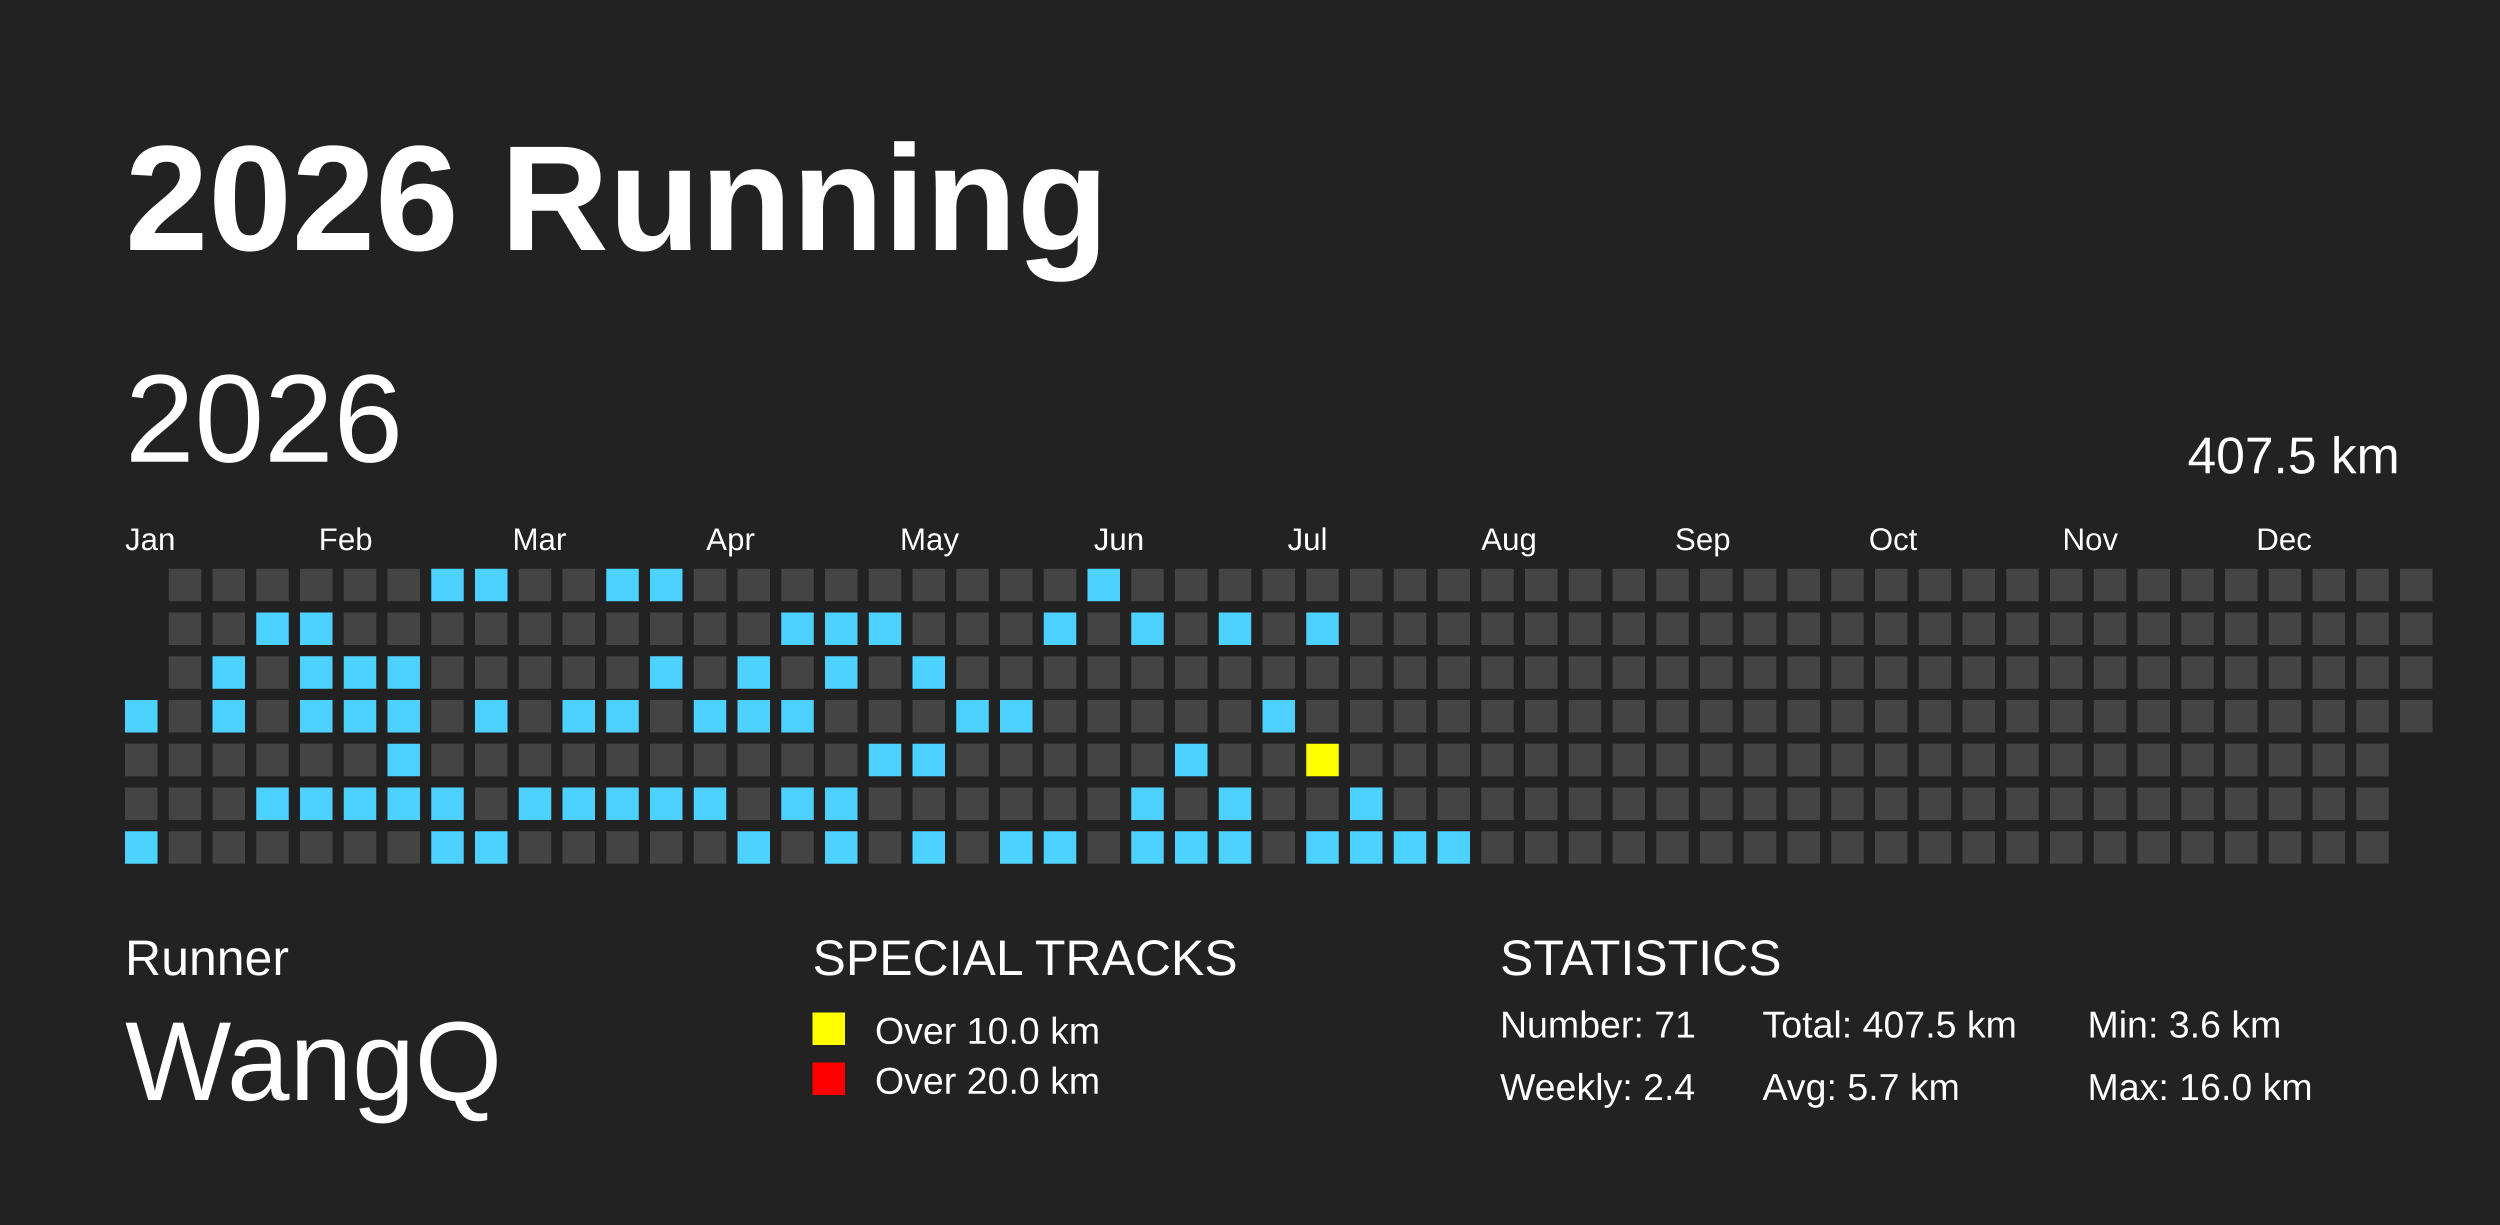
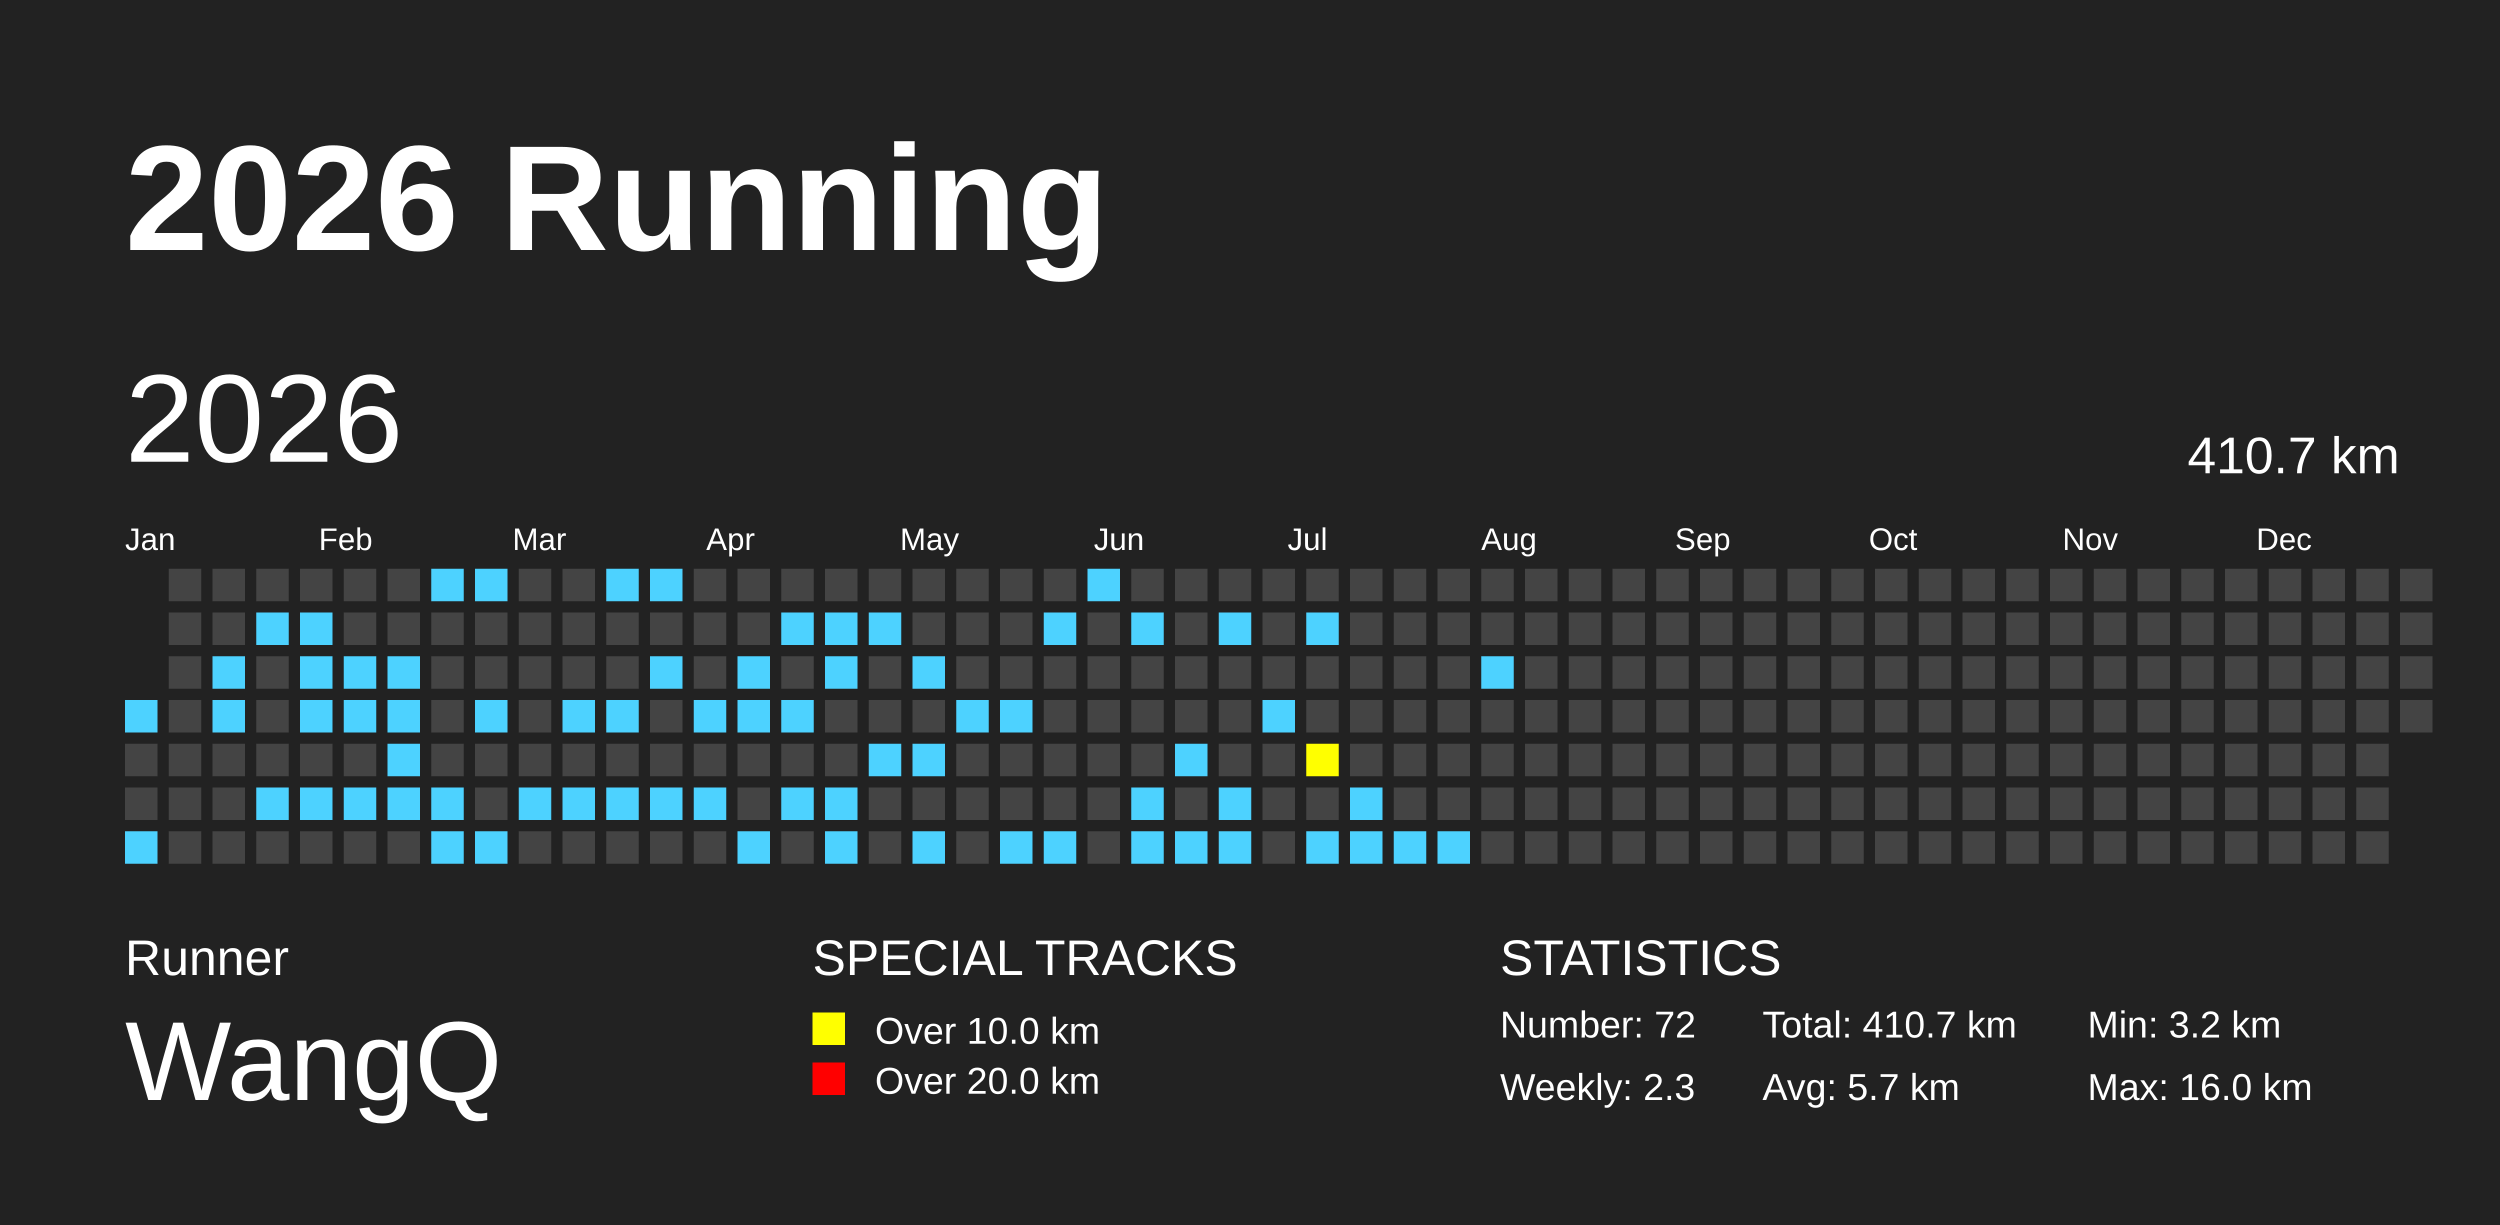
<svg xmlns="http://www.w3.org/2000/svg" baseProfile="full" height="98mm" version="1.1" viewBox="0,0,200,98" width="200mm">
  <defs />
  <rect fill="#222222" height="98" width="200" x="0" y="0" />
  <text fill="#FFFFFF" style="font-size:12px; font-family:Arial; font-weight:bold;" x="10" y="20">2026 Running</text>
  <text fill="#FFFFFF" style="font-size:4px; font-family:Arial" x="10" y="78">Runner</text>
  <text fill="#FFFFFF" style="font-size:9px; font-family:Arial" x="10" y="88">WangQ</text>
  <text fill="#FFFFFF" style="font-size:4px; font-family:Arial" x="65" y="78">SPECIAL TRACKS</text>
  <rect fill="yellow" height="2.6" width="2.6" x="65" y="81" />
  <text fill="#FFFFFF" style="font-size:3px; font-family:Arial" x="70" y="83.5">Over 10.0 km</text>
  <rect fill="red" height="2.6" width="2.6" x="65" y="85" />
  <text fill="#FFFFFF" style="font-size:3px; font-family:Arial" x="70" y="87.5">Over 20.0 km</text>
  <text fill="#FFFFFF" style="font-size:4px; font-family:Arial" x="120" y="78">STATISTICS</text>
-   <text fill="#FFFFFF" style="font-size:3px; font-family:Arial" x="120" y="83">Number: 71</text>
-   <text fill="#FFFFFF" style="font-size:3px; font-family:Arial" x="120" y="88">Weekly: 2.4</text>
-   <text fill="#FFFFFF" style="font-size:3px; font-family:Arial" x="141" y="83">Total: 407.5 km</text>
+   <text fill="#FFFFFF" style="font-size:3px; font-family:Arial" x="120" y="83">Number: 72</text>
+   <text fill="#FFFFFF" style="font-size:3px; font-family:Arial" x="120" y="88">Weekly: 2.3</text>
+   <text fill="#FFFFFF" style="font-size:3px; font-family:Arial" x="141" y="83">Total: 410.7 km</text>
  <text fill="#FFFFFF" style="font-size:3px; font-family:Arial" x="141" y="88">Avg: 5.7 km</text>
-   <text fill="#FFFFFF" style="font-size:3px; font-family:Arial" x="167" y="83">Min: 3.6 km</text>
+   <text fill="#FFFFFF" style="font-size:3px; font-family:Arial" x="167" y="83">Min: 3.2 km</text>
  <text fill="#FFFFFF" style="font-size:3px; font-family:Arial" x="167" y="88">Max: 16.0 km</text>
  <text dominant-baseline="hanging" fill="#FFFFFF" style="font-size:10.0px; font-family:Arial;" x="10" y="30">2026</text>
-   <text dominant-baseline="hanging" fill="#FFFFFF" style="font-size:4.125px; font-family:Arial;" x="175" y="35">407.5 km</text>
+   <text dominant-baseline="hanging" fill="#FFFFFF" style="font-size:4.125px; font-family:Arial;" x="175" y="35">410.7 km</text>
  <text fill="#FFFFFF" style="font-size:2.5px; font-family:Arial" x="10.0" y="44">Jan</text>
  <text fill="#FFFFFF" style="font-size:2.5px; font-family:Arial" x="25.5" y="44">Feb</text>
  <text fill="#FFFFFF" style="font-size:2.5px; font-family:Arial" x="41.0" y="44">Mar</text>
  <text fill="#FFFFFF" style="font-size:2.5px; font-family:Arial" x="56.5" y="44">Apr</text>
  <text fill="#FFFFFF" style="font-size:2.5px; font-family:Arial" x="72.0" y="44">May</text>
  <text fill="#FFFFFF" style="font-size:2.5px; font-family:Arial" x="87.5" y="44">Jun</text>
  <text fill="#FFFFFF" style="font-size:2.5px; font-family:Arial" x="103.0" y="44">Jul</text>
  <text fill="#FFFFFF" style="font-size:2.5px; font-family:Arial" x="118.5" y="44">Aug</text>
  <text fill="#FFFFFF" style="font-size:2.5px; font-family:Arial" x="134.0" y="44">Sep</text>
  <text fill="#FFFFFF" style="font-size:2.5px; font-family:Arial" x="149.5" y="44">Oct</text>
  <text fill="#FFFFFF" style="font-size:2.5px; font-family:Arial" x="165.0" y="44">Nov</text>
  <text fill="#FFFFFF" style="font-size:2.5px; font-family:Arial" x="180.5" y="44">Dec</text>
  <rect fill="#4DD2FF" height="2.6" width="2.6" x="10.0" y="56.0" />
  <rect fill="#444444" height="2.6" width="2.6" x="10.0" y="59.5" />
  <rect fill="#444444" height="2.6" width="2.6" x="10.0" y="63.0" />
  <rect fill="#4DD2FF" height="2.6" width="2.6" x="10.0" y="66.5" />
  <rect fill="#444444" height="2.6" width="2.6" x="13.5" y="45.5" />
  <rect fill="#444444" height="2.6" width="2.6" x="13.5" y="49.0" />
  <rect fill="#444444" height="2.6" width="2.6" x="13.5" y="52.5" />
  <rect fill="#444444" height="2.6" width="2.6" x="13.5" y="56.0" />
  <rect fill="#444444" height="2.6" width="2.6" x="13.5" y="59.5" />
  <rect fill="#444444" height="2.6" width="2.6" x="13.5" y="63.0" />
  <rect fill="#444444" height="2.6" width="2.6" x="13.5" y="66.5" />
  <rect fill="#444444" height="2.6" width="2.6" x="17.0" y="45.5" />
  <rect fill="#444444" height="2.6" width="2.6" x="17.0" y="49.0" />
  <rect fill="#4DD2FF" height="2.6" width="2.6" x="17.0" y="52.5" />
  <rect fill="#4DD2FF" height="2.6" width="2.6" x="17.0" y="56.0" />
  <rect fill="#444444" height="2.6" width="2.6" x="17.0" y="59.5" />
  <rect fill="#444444" height="2.6" width="2.6" x="17.0" y="63.0" />
  <rect fill="#444444" height="2.6" width="2.6" x="17.0" y="66.5" />
  <rect fill="#444444" height="2.6" width="2.6" x="20.5" y="45.5" />
  <rect fill="#4DD2FF" height="2.6" width="2.6" x="20.5" y="49.0" />
  <rect fill="#444444" height="2.6" width="2.6" x="20.5" y="52.5" />
  <rect fill="#444444" height="2.6" width="2.6" x="20.5" y="56.0" />
  <rect fill="#444444" height="2.6" width="2.6" x="20.5" y="59.5" />
  <rect fill="#4DD2FF" height="2.6" width="2.6" x="20.5" y="63.0" />
  <rect fill="#444444" height="2.6" width="2.6" x="20.5" y="66.5" />
  <rect fill="#444444" height="2.6" width="2.6" x="24.0" y="45.5" />
  <rect fill="#4DD2FF" height="2.6" width="2.6" x="24.0" y="49.0" />
  <rect fill="#4DD2FF" height="2.6" width="2.6" x="24.0" y="52.5" />
  <rect fill="#4DD2FF" height="2.6" width="2.6" x="24.0" y="56.0" />
  <rect fill="#444444" height="2.6" width="2.6" x="24.0" y="59.5" />
  <rect fill="#4DD2FF" height="2.6" width="2.6" x="24.0" y="63.0" />
  <rect fill="#444444" height="2.6" width="2.6" x="24.0" y="66.5" />
  <rect fill="#444444" height="2.6" width="2.6" x="27.5" y="45.5" />
  <rect fill="#444444" height="2.6" width="2.6" x="27.5" y="49.0" />
  <rect fill="#4DD2FF" height="2.6" width="2.6" x="27.5" y="52.5" />
  <rect fill="#4DD2FF" height="2.6" width="2.6" x="27.5" y="56.0" />
  <rect fill="#444444" height="2.6" width="2.6" x="27.5" y="59.5" />
  <rect fill="#4DD2FF" height="2.6" width="2.6" x="27.5" y="63.0" />
  <rect fill="#444444" height="2.6" width="2.6" x="27.5" y="66.5" />
  <rect fill="#444444" height="2.6" width="2.6" x="31.0" y="45.5" />
  <rect fill="#444444" height="2.6" width="2.6" x="31.0" y="49.0" />
  <rect fill="#4DD2FF" height="2.6" width="2.6" x="31.0" y="52.5" />
  <rect fill="#4DD2FF" height="2.6" width="2.6" x="31.0" y="56.0" />
  <rect fill="#4DD2FF" height="2.6" width="2.6" x="31.0" y="59.5" />
  <rect fill="#4DD2FF" height="2.6" width="2.6" x="31.0" y="63.0" />
  <rect fill="#444444" height="2.6" width="2.6" x="31.0" y="66.5" />
  <rect fill="#4DD2FF" height="2.6" width="2.6" x="34.5" y="45.5" />
  <rect fill="#444444" height="2.6" width="2.6" x="34.5" y="49.0" />
  <rect fill="#444444" height="2.6" width="2.6" x="34.5" y="52.5" />
  <rect fill="#444444" height="2.6" width="2.6" x="34.5" y="56.0" />
  <rect fill="#444444" height="2.6" width="2.6" x="34.5" y="59.5" />
  <rect fill="#4DD2FF" height="2.6" width="2.6" x="34.5" y="63.0" />
  <rect fill="#4DD2FF" height="2.6" width="2.6" x="34.5" y="66.5" />
  <rect fill="#4DD2FF" height="2.6" width="2.6" x="38.0" y="45.5" />
  <rect fill="#444444" height="2.6" width="2.6" x="38.0" y="49.0" />
  <rect fill="#444444" height="2.6" width="2.6" x="38.0" y="52.5" />
  <rect fill="#4DD2FF" height="2.6" width="2.6" x="38.0" y="56.0" />
  <rect fill="#444444" height="2.6" width="2.6" x="38.0" y="59.5" />
  <rect fill="#444444" height="2.6" width="2.6" x="38.0" y="63.0" />
  <rect fill="#4DD2FF" height="2.6" width="2.6" x="38.0" y="66.5" />
  <rect fill="#444444" height="2.6" width="2.6" x="41.5" y="45.5" />
  <rect fill="#444444" height="2.6" width="2.6" x="41.5" y="49.0" />
  <rect fill="#444444" height="2.6" width="2.6" x="41.5" y="52.5" />
  <rect fill="#444444" height="2.6" width="2.6" x="41.5" y="56.0" />
  <rect fill="#444444" height="2.6" width="2.6" x="41.5" y="59.5" />
  <rect fill="#4DD2FF" height="2.6" width="2.6" x="41.5" y="63.0" />
  <rect fill="#444444" height="2.6" width="2.6" x="41.5" y="66.5" />
  <rect fill="#444444" height="2.6" width="2.6" x="45.0" y="45.5" />
  <rect fill="#444444" height="2.6" width="2.6" x="45.0" y="49.0" />
  <rect fill="#444444" height="2.6" width="2.6" x="45.0" y="52.5" />
  <rect fill="#4DD2FF" height="2.6" width="2.6" x="45.0" y="56.0" />
  <rect fill="#444444" height="2.6" width="2.6" x="45.0" y="59.5" />
  <rect fill="#4DD2FF" height="2.6" width="2.6" x="45.0" y="63.0" />
  <rect fill="#444444" height="2.6" width="2.6" x="45.0" y="66.5" />
  <rect fill="#4DD2FF" height="2.6" width="2.6" x="48.5" y="45.5" />
  <rect fill="#444444" height="2.6" width="2.6" x="48.5" y="49.0" />
  <rect fill="#444444" height="2.6" width="2.6" x="48.5" y="52.5" />
  <rect fill="#4DD2FF" height="2.6" width="2.6" x="48.5" y="56.0" />
  <rect fill="#444444" height="2.6" width="2.6" x="48.5" y="59.5" />
  <rect fill="#4DD2FF" height="2.6" width="2.6" x="48.5" y="63.0" />
  <rect fill="#444444" height="2.6" width="2.6" x="48.5" y="66.5" />
  <rect fill="#4DD2FF" height="2.6" width="2.6" x="52.0" y="45.5" />
  <rect fill="#444444" height="2.6" width="2.6" x="52.0" y="49.0" />
  <rect fill="#4DD2FF" height="2.6" width="2.6" x="52.0" y="52.5" />
  <rect fill="#444444" height="2.6" width="2.6" x="52.0" y="56.0" />
  <rect fill="#444444" height="2.6" width="2.6" x="52.0" y="59.5" />
  <rect fill="#4DD2FF" height="2.6" width="2.6" x="52.0" y="63.0" />
  <rect fill="#444444" height="2.6" width="2.6" x="52.0" y="66.5" />
  <rect fill="#444444" height="2.6" width="2.6" x="55.5" y="45.5" />
  <rect fill="#444444" height="2.6" width="2.6" x="55.5" y="49.0" />
  <rect fill="#444444" height="2.6" width="2.6" x="55.5" y="52.5" />
  <rect fill="#4DD2FF" height="2.6" width="2.6" x="55.5" y="56.0" />
  <rect fill="#444444" height="2.6" width="2.6" x="55.5" y="59.5" />
  <rect fill="#4DD2FF" height="2.6" width="2.6" x="55.5" y="63.0" />
  <rect fill="#444444" height="2.6" width="2.6" x="55.5" y="66.5" />
  <rect fill="#444444" height="2.6" width="2.6" x="59.0" y="45.5" />
  <rect fill="#444444" height="2.6" width="2.6" x="59.0" y="49.0" />
  <rect fill="#4DD2FF" height="2.6" width="2.6" x="59.0" y="52.5" />
  <rect fill="#4DD2FF" height="2.6" width="2.6" x="59.0" y="56.0" />
  <rect fill="#444444" height="2.6" width="2.6" x="59.0" y="59.5" />
  <rect fill="#444444" height="2.6" width="2.6" x="59.0" y="63.0" />
  <rect fill="#4DD2FF" height="2.6" width="2.6" x="59.0" y="66.5" />
  <rect fill="#444444" height="2.6" width="2.6" x="62.5" y="45.5" />
  <rect fill="#4DD2FF" height="2.6" width="2.6" x="62.5" y="49.0" />
  <rect fill="#444444" height="2.6" width="2.6" x="62.5" y="52.5" />
  <rect fill="#4DD2FF" height="2.6" width="2.6" x="62.5" y="56.0" />
  <rect fill="#444444" height="2.6" width="2.6" x="62.5" y="59.5" />
  <rect fill="#4DD2FF" height="2.6" width="2.6" x="62.5" y="63.0" />
  <rect fill="#444444" height="2.6" width="2.6" x="62.5" y="66.5" />
  <rect fill="#444444" height="2.6" width="2.6" x="66.0" y="45.5" />
  <rect fill="#4DD2FF" height="2.6" width="2.6" x="66.0" y="49.0" />
  <rect fill="#4DD2FF" height="2.6" width="2.6" x="66.0" y="52.5" />
  <rect fill="#444444" height="2.6" width="2.6" x="66.0" y="56.0" />
  <rect fill="#444444" height="2.6" width="2.6" x="66.0" y="59.5" />
  <rect fill="#4DD2FF" height="2.6" width="2.6" x="66.0" y="63.0" />
  <rect fill="#4DD2FF" height="2.6" width="2.6" x="66.0" y="66.5" />
  <rect fill="#444444" height="2.6" width="2.6" x="69.5" y="45.5" />
  <rect fill="#4DD2FF" height="2.6" width="2.6" x="69.5" y="49.0" />
  <rect fill="#444444" height="2.6" width="2.6" x="69.5" y="52.5" />
  <rect fill="#444444" height="2.6" width="2.6" x="69.5" y="56.0" />
  <rect fill="#4DD2FF" height="2.6" width="2.6" x="69.5" y="59.5" />
  <rect fill="#444444" height="2.6" width="2.6" x="69.5" y="63.0" />
  <rect fill="#444444" height="2.6" width="2.6" x="69.5" y="66.5" />
  <rect fill="#444444" height="2.6" width="2.6" x="73.0" y="45.5" />
  <rect fill="#444444" height="2.6" width="2.6" x="73.0" y="49.0" />
  <rect fill="#4DD2FF" height="2.6" width="2.6" x="73.0" y="52.5" />
  <rect fill="#444444" height="2.6" width="2.6" x="73.0" y="56.0" />
  <rect fill="#4DD2FF" height="2.6" width="2.6" x="73.0" y="59.5" />
  <rect fill="#444444" height="2.6" width="2.6" x="73.0" y="63.0" />
  <rect fill="#4DD2FF" height="2.6" width="2.6" x="73.0" y="66.5" />
  <rect fill="#444444" height="2.6" width="2.6" x="76.5" y="45.5" />
  <rect fill="#444444" height="2.6" width="2.6" x="76.5" y="49.0" />
  <rect fill="#444444" height="2.6" width="2.6" x="76.5" y="52.5" />
  <rect fill="#4DD2FF" height="2.6" width="2.6" x="76.5" y="56.0" />
  <rect fill="#444444" height="2.6" width="2.6" x="76.5" y="59.5" />
  <rect fill="#444444" height="2.6" width="2.6" x="76.5" y="63.0" />
  <rect fill="#444444" height="2.6" width="2.6" x="76.5" y="66.5" />
  <rect fill="#444444" height="2.6" width="2.6" x="80.0" y="45.5" />
  <rect fill="#444444" height="2.6" width="2.6" x="80.0" y="49.0" />
  <rect fill="#444444" height="2.6" width="2.6" x="80.0" y="52.5" />
  <rect fill="#4DD2FF" height="2.6" width="2.6" x="80.0" y="56.0" />
  <rect fill="#444444" height="2.6" width="2.6" x="80.0" y="59.5" />
  <rect fill="#444444" height="2.6" width="2.6" x="80.0" y="63.0" />
  <rect fill="#4DD2FF" height="2.6" width="2.6" x="80.0" y="66.5" />
  <rect fill="#444444" height="2.6" width="2.6" x="83.5" y="45.5" />
  <rect fill="#4DD2FF" height="2.6" width="2.6" x="83.5" y="49.0" />
  <rect fill="#444444" height="2.6" width="2.6" x="83.5" y="52.5" />
  <rect fill="#444444" height="2.6" width="2.6" x="83.5" y="56.0" />
  <rect fill="#444444" height="2.6" width="2.6" x="83.5" y="59.5" />
  <rect fill="#444444" height="2.6" width="2.6" x="83.5" y="63.0" />
  <rect fill="#4DD2FF" height="2.6" width="2.6" x="83.5" y="66.5" />
  <rect fill="#4DD2FF" height="2.6" width="2.6" x="87.0" y="45.5" />
  <rect fill="#444444" height="2.6" width="2.6" x="87.0" y="49.0" />
  <rect fill="#444444" height="2.6" width="2.6" x="87.0" y="52.5" />
  <rect fill="#444444" height="2.6" width="2.6" x="87.0" y="56.0" />
  <rect fill="#444444" height="2.6" width="2.6" x="87.0" y="59.5" />
  <rect fill="#444444" height="2.6" width="2.6" x="87.0" y="63.0" />
  <rect fill="#444444" height="2.6" width="2.6" x="87.0" y="66.5" />
  <rect fill="#444444" height="2.6" width="2.6" x="90.5" y="45.5" />
  <rect fill="#4DD2FF" height="2.6" width="2.6" x="90.5" y="49.0" />
  <rect fill="#444444" height="2.6" width="2.6" x="90.5" y="52.5" />
  <rect fill="#444444" height="2.6" width="2.6" x="90.5" y="56.0" />
  <rect fill="#444444" height="2.6" width="2.6" x="90.5" y="59.5" />
  <rect fill="#4DD2FF" height="2.6" width="2.6" x="90.5" y="63.0" />
  <rect fill="#4DD2FF" height="2.6" width="2.6" x="90.5" y="66.5" />
  <rect fill="#444444" height="2.6" width="2.6" x="94.0" y="45.5" />
  <rect fill="#444444" height="2.6" width="2.6" x="94.0" y="49.0" />
  <rect fill="#444444" height="2.6" width="2.6" x="94.0" y="52.5" />
  <rect fill="#444444" height="2.6" width="2.6" x="94.0" y="56.0" />
  <rect fill="#4DD2FF" height="2.6" width="2.6" x="94.0" y="59.5" />
  <rect fill="#444444" height="2.6" width="2.6" x="94.0" y="63.0" />
  <rect fill="#4DD2FF" height="2.6" width="2.6" x="94.0" y="66.5" />
  <rect fill="#444444" height="2.6" width="2.6" x="97.5" y="45.5" />
  <rect fill="#4DD2FF" height="2.6" width="2.6" x="97.5" y="49.0" />
  <rect fill="#444444" height="2.6" width="2.6" x="97.5" y="52.5" />
  <rect fill="#444444" height="2.6" width="2.6" x="97.5" y="56.0" />
  <rect fill="#444444" height="2.6" width="2.6" x="97.5" y="59.5" />
  <rect fill="#4DD2FF" height="2.6" width="2.6" x="97.5" y="63.0" />
  <rect fill="#4DD2FF" height="2.6" width="2.6" x="97.5" y="66.5" />
  <rect fill="#444444" height="2.6" width="2.6" x="101.0" y="45.5" />
  <rect fill="#444444" height="2.6" width="2.6" x="101.0" y="49.0" />
  <rect fill="#444444" height="2.6" width="2.6" x="101.0" y="52.5" />
  <rect fill="#4DD2FF" height="2.6" width="2.6" x="101.0" y="56.0" />
  <rect fill="#444444" height="2.6" width="2.6" x="101.0" y="59.5" />
  <rect fill="#444444" height="2.6" width="2.6" x="101.0" y="63.0" />
  <rect fill="#444444" height="2.6" width="2.6" x="101.0" y="66.5" />
  <rect fill="#444444" height="2.6" width="2.6" x="104.5" y="45.5" />
  <rect fill="#4DD2FF" height="2.6" width="2.6" x="104.5" y="49.0" />
  <rect fill="#444444" height="2.6" width="2.6" x="104.5" y="52.5" />
  <rect fill="#444444" height="2.6" width="2.6" x="104.5" y="56.0" />
  <rect fill="yellow" height="2.6" width="2.6" x="104.5" y="59.5" />
  <rect fill="#444444" height="2.6" width="2.6" x="104.5" y="63.0" />
  <rect fill="#4DD2FF" height="2.6" width="2.6" x="104.5" y="66.5" />
  <rect fill="#444444" height="2.6" width="2.6" x="108.0" y="45.5" />
  <rect fill="#444444" height="2.6" width="2.6" x="108.0" y="49.0" />
  <rect fill="#444444" height="2.6" width="2.6" x="108.0" y="52.5" />
  <rect fill="#444444" height="2.6" width="2.6" x="108.0" y="56.0" />
  <rect fill="#444444" height="2.6" width="2.6" x="108.0" y="59.5" />
  <rect fill="#4DD2FF" height="2.6" width="2.6" x="108.0" y="63.0" />
  <rect fill="#4DD2FF" height="2.6" width="2.6" x="108.0" y="66.5" />
  <rect fill="#444444" height="2.6" width="2.6" x="111.5" y="45.5" />
  <rect fill="#444444" height="2.6" width="2.6" x="111.5" y="49.0" />
  <rect fill="#444444" height="2.6" width="2.6" x="111.5" y="52.5" />
  <rect fill="#444444" height="2.6" width="2.6" x="111.5" y="56.0" />
  <rect fill="#444444" height="2.6" width="2.6" x="111.5" y="59.5" />
  <rect fill="#444444" height="2.6" width="2.6" x="111.5" y="63.0" />
  <rect fill="#4DD2FF" height="2.6" width="2.6" x="111.5" y="66.5" />
  <rect fill="#444444" height="2.6" width="2.6" x="115.0" y="45.5" />
  <rect fill="#444444" height="2.6" width="2.6" x="115.0" y="49.0" />
  <rect fill="#444444" height="2.6" width="2.6" x="115.0" y="52.5" />
  <rect fill="#444444" height="2.6" width="2.6" x="115.0" y="56.0" />
  <rect fill="#444444" height="2.6" width="2.6" x="115.0" y="59.5" />
  <rect fill="#444444" height="2.6" width="2.6" x="115.0" y="63.0" />
  <rect fill="#4DD2FF" height="2.6" width="2.6" x="115.0" y="66.5" />
  <rect fill="#444444" height="2.6" width="2.6" x="118.5" y="45.5" />
  <rect fill="#444444" height="2.6" width="2.6" x="118.5" y="49.0" />
-   <rect fill="#444444" height="2.6" width="2.6" x="118.5" y="52.5" />
+   <rect fill="#4DD2FF" height="2.6" width="2.6" x="118.5" y="52.5" />
  <rect fill="#444444" height="2.6" width="2.6" x="118.5" y="56.0" />
  <rect fill="#444444" height="2.6" width="2.6" x="118.5" y="59.5" />
  <rect fill="#444444" height="2.6" width="2.6" x="118.5" y="63.0" />
  <rect fill="#444444" height="2.6" width="2.6" x="118.5" y="66.5" />
  <rect fill="#444444" height="2.6" width="2.6" x="122.0" y="45.5" />
  <rect fill="#444444" height="2.6" width="2.6" x="122.0" y="49.0" />
  <rect fill="#444444" height="2.6" width="2.6" x="122.0" y="52.5" />
  <rect fill="#444444" height="2.6" width="2.6" x="122.0" y="56.0" />
  <rect fill="#444444" height="2.6" width="2.6" x="122.0" y="59.5" />
  <rect fill="#444444" height="2.6" width="2.6" x="122.0" y="63.0" />
  <rect fill="#444444" height="2.6" width="2.6" x="122.0" y="66.5" />
  <rect fill="#444444" height="2.6" width="2.6" x="125.5" y="45.5" />
  <rect fill="#444444" height="2.6" width="2.6" x="125.5" y="49.0" />
  <rect fill="#444444" height="2.6" width="2.6" x="125.5" y="52.5" />
  <rect fill="#444444" height="2.6" width="2.6" x="125.5" y="56.0" />
  <rect fill="#444444" height="2.6" width="2.6" x="125.5" y="59.5" />
  <rect fill="#444444" height="2.6" width="2.6" x="125.5" y="63.0" />
  <rect fill="#444444" height="2.6" width="2.6" x="125.5" y="66.5" />
  <rect fill="#444444" height="2.6" width="2.6" x="129.0" y="45.5" />
  <rect fill="#444444" height="2.6" width="2.6" x="129.0" y="49.0" />
  <rect fill="#444444" height="2.6" width="2.6" x="129.0" y="52.5" />
  <rect fill="#444444" height="2.6" width="2.6" x="129.0" y="56.0" />
  <rect fill="#444444" height="2.6" width="2.6" x="129.0" y="59.5" />
  <rect fill="#444444" height="2.6" width="2.6" x="129.0" y="63.0" />
  <rect fill="#444444" height="2.6" width="2.6" x="129.0" y="66.5" />
  <rect fill="#444444" height="2.6" width="2.6" x="132.5" y="45.5" />
  <rect fill="#444444" height="2.6" width="2.6" x="132.5" y="49.0" />
  <rect fill="#444444" height="2.6" width="2.6" x="132.5" y="52.5" />
  <rect fill="#444444" height="2.6" width="2.6" x="132.5" y="56.0" />
  <rect fill="#444444" height="2.6" width="2.6" x="132.5" y="59.5" />
  <rect fill="#444444" height="2.6" width="2.6" x="132.5" y="63.0" />
  <rect fill="#444444" height="2.6" width="2.6" x="132.5" y="66.5" />
  <rect fill="#444444" height="2.6" width="2.6" x="136.0" y="45.5" />
  <rect fill="#444444" height="2.6" width="2.6" x="136.0" y="49.0" />
  <rect fill="#444444" height="2.6" width="2.6" x="136.0" y="52.5" />
  <rect fill="#444444" height="2.6" width="2.6" x="136.0" y="56.0" />
  <rect fill="#444444" height="2.6" width="2.6" x="136.0" y="59.5" />
  <rect fill="#444444" height="2.6" width="2.6" x="136.0" y="63.0" />
  <rect fill="#444444" height="2.6" width="2.6" x="136.0" y="66.5" />
  <rect fill="#444444" height="2.6" width="2.6" x="139.5" y="45.5" />
  <rect fill="#444444" height="2.6" width="2.6" x="139.5" y="49.0" />
  <rect fill="#444444" height="2.6" width="2.6" x="139.5" y="52.5" />
  <rect fill="#444444" height="2.6" width="2.6" x="139.5" y="56.0" />
  <rect fill="#444444" height="2.6" width="2.6" x="139.5" y="59.5" />
  <rect fill="#444444" height="2.6" width="2.6" x="139.5" y="63.0" />
  <rect fill="#444444" height="2.6" width="2.6" x="139.5" y="66.5" />
  <rect fill="#444444" height="2.6" width="2.6" x="143.0" y="45.5" />
  <rect fill="#444444" height="2.6" width="2.6" x="143.0" y="49.0" />
  <rect fill="#444444" height="2.6" width="2.6" x="143.0" y="52.5" />
  <rect fill="#444444" height="2.6" width="2.6" x="143.0" y="56.0" />
  <rect fill="#444444" height="2.6" width="2.6" x="143.0" y="59.5" />
  <rect fill="#444444" height="2.6" width="2.6" x="143.0" y="63.0" />
  <rect fill="#444444" height="2.6" width="2.6" x="143.0" y="66.5" />
  <rect fill="#444444" height="2.6" width="2.6" x="146.5" y="45.5" />
  <rect fill="#444444" height="2.6" width="2.6" x="146.5" y="49.0" />
  <rect fill="#444444" height="2.6" width="2.6" x="146.5" y="52.5" />
  <rect fill="#444444" height="2.6" width="2.6" x="146.5" y="56.0" />
  <rect fill="#444444" height="2.6" width="2.6" x="146.5" y="59.5" />
  <rect fill="#444444" height="2.6" width="2.6" x="146.5" y="63.0" />
  <rect fill="#444444" height="2.6" width="2.6" x="146.5" y="66.5" />
  <rect fill="#444444" height="2.6" width="2.6" x="150.0" y="45.5" />
  <rect fill="#444444" height="2.6" width="2.6" x="150.0" y="49.0" />
  <rect fill="#444444" height="2.6" width="2.6" x="150.0" y="52.5" />
  <rect fill="#444444" height="2.6" width="2.6" x="150.0" y="56.0" />
  <rect fill="#444444" height="2.6" width="2.6" x="150.0" y="59.5" />
  <rect fill="#444444" height="2.6" width="2.6" x="150.0" y="63.0" />
  <rect fill="#444444" height="2.6" width="2.6" x="150.0" y="66.5" />
  <rect fill="#444444" height="2.6" width="2.6" x="153.5" y="45.5" />
  <rect fill="#444444" height="2.6" width="2.6" x="153.5" y="49.0" />
  <rect fill="#444444" height="2.6" width="2.6" x="153.5" y="52.5" />
  <rect fill="#444444" height="2.6" width="2.6" x="153.5" y="56.0" />
  <rect fill="#444444" height="2.6" width="2.6" x="153.5" y="59.5" />
  <rect fill="#444444" height="2.6" width="2.6" x="153.5" y="63.0" />
  <rect fill="#444444" height="2.6" width="2.6" x="153.5" y="66.5" />
  <rect fill="#444444" height="2.6" width="2.6" x="157.0" y="45.5" />
  <rect fill="#444444" height="2.6" width="2.6" x="157.0" y="49.0" />
  <rect fill="#444444" height="2.6" width="2.6" x="157.0" y="52.5" />
  <rect fill="#444444" height="2.6" width="2.6" x="157.0" y="56.0" />
  <rect fill="#444444" height="2.6" width="2.6" x="157.0" y="59.5" />
  <rect fill="#444444" height="2.6" width="2.6" x="157.0" y="63.0" />
  <rect fill="#444444" height="2.6" width="2.6" x="157.0" y="66.5" />
  <rect fill="#444444" height="2.6" width="2.6" x="160.5" y="45.5" />
  <rect fill="#444444" height="2.6" width="2.6" x="160.5" y="49.0" />
  <rect fill="#444444" height="2.6" width="2.6" x="160.5" y="52.5" />
  <rect fill="#444444" height="2.6" width="2.6" x="160.5" y="56.0" />
  <rect fill="#444444" height="2.6" width="2.6" x="160.5" y="59.5" />
  <rect fill="#444444" height="2.6" width="2.6" x="160.5" y="63.0" />
  <rect fill="#444444" height="2.6" width="2.6" x="160.5" y="66.5" />
  <rect fill="#444444" height="2.6" width="2.6" x="164.0" y="45.5" />
  <rect fill="#444444" height="2.6" width="2.6" x="164.0" y="49.0" />
  <rect fill="#444444" height="2.6" width="2.6" x="164.0" y="52.5" />
  <rect fill="#444444" height="2.6" width="2.6" x="164.0" y="56.0" />
  <rect fill="#444444" height="2.6" width="2.6" x="164.0" y="59.5" />
  <rect fill="#444444" height="2.6" width="2.6" x="164.0" y="63.0" />
  <rect fill="#444444" height="2.6" width="2.6" x="164.0" y="66.5" />
  <rect fill="#444444" height="2.6" width="2.6" x="167.5" y="45.5" />
  <rect fill="#444444" height="2.6" width="2.6" x="167.5" y="49.0" />
  <rect fill="#444444" height="2.6" width="2.6" x="167.5" y="52.5" />
  <rect fill="#444444" height="2.6" width="2.6" x="167.5" y="56.0" />
  <rect fill="#444444" height="2.6" width="2.6" x="167.5" y="59.5" />
  <rect fill="#444444" height="2.6" width="2.6" x="167.5" y="63.0" />
  <rect fill="#444444" height="2.6" width="2.6" x="167.5" y="66.5" />
  <rect fill="#444444" height="2.6" width="2.6" x="171.0" y="45.5" />
  <rect fill="#444444" height="2.6" width="2.6" x="171.0" y="49.0" />
  <rect fill="#444444" height="2.6" width="2.6" x="171.0" y="52.5" />
  <rect fill="#444444" height="2.6" width="2.6" x="171.0" y="56.0" />
  <rect fill="#444444" height="2.6" width="2.6" x="171.0" y="59.5" />
  <rect fill="#444444" height="2.6" width="2.6" x="171.0" y="63.0" />
  <rect fill="#444444" height="2.6" width="2.6" x="171.0" y="66.5" />
  <rect fill="#444444" height="2.6" width="2.6" x="174.5" y="45.5" />
  <rect fill="#444444" height="2.6" width="2.6" x="174.5" y="49.0" />
  <rect fill="#444444" height="2.6" width="2.6" x="174.5" y="52.5" />
  <rect fill="#444444" height="2.6" width="2.6" x="174.5" y="56.0" />
  <rect fill="#444444" height="2.6" width="2.6" x="174.5" y="59.5" />
  <rect fill="#444444" height="2.6" width="2.6" x="174.5" y="63.0" />
  <rect fill="#444444" height="2.6" width="2.6" x="174.5" y="66.5" />
  <rect fill="#444444" height="2.6" width="2.6" x="178.0" y="45.5" />
  <rect fill="#444444" height="2.6" width="2.6" x="178.0" y="49.0" />
  <rect fill="#444444" height="2.6" width="2.6" x="178.0" y="52.5" />
  <rect fill="#444444" height="2.6" width="2.6" x="178.0" y="56.0" />
  <rect fill="#444444" height="2.6" width="2.6" x="178.0" y="59.5" />
  <rect fill="#444444" height="2.6" width="2.6" x="178.0" y="63.0" />
  <rect fill="#444444" height="2.6" width="2.6" x="178.0" y="66.5" />
  <rect fill="#444444" height="2.6" width="2.6" x="181.5" y="45.5" />
  <rect fill="#444444" height="2.6" width="2.6" x="181.5" y="49.0" />
  <rect fill="#444444" height="2.6" width="2.6" x="181.5" y="52.5" />
  <rect fill="#444444" height="2.6" width="2.6" x="181.5" y="56.0" />
  <rect fill="#444444" height="2.6" width="2.6" x="181.5" y="59.5" />
  <rect fill="#444444" height="2.6" width="2.6" x="181.5" y="63.0" />
  <rect fill="#444444" height="2.6" width="2.6" x="181.5" y="66.5" />
  <rect fill="#444444" height="2.6" width="2.6" x="185.0" y="45.5" />
  <rect fill="#444444" height="2.6" width="2.6" x="185.0" y="49.0" />
  <rect fill="#444444" height="2.6" width="2.6" x="185.0" y="52.5" />
  <rect fill="#444444" height="2.6" width="2.6" x="185.0" y="56.0" />
  <rect fill="#444444" height="2.6" width="2.6" x="185.0" y="59.5" />
  <rect fill="#444444" height="2.6" width="2.6" x="185.0" y="63.0" />
  <rect fill="#444444" height="2.6" width="2.6" x="185.0" y="66.5" />
  <rect fill="#444444" height="2.6" width="2.6" x="188.5" y="45.5" />
  <rect fill="#444444" height="2.6" width="2.6" x="188.5" y="49.0" />
  <rect fill="#444444" height="2.6" width="2.6" x="188.5" y="52.5" />
  <rect fill="#444444" height="2.6" width="2.6" x="188.5" y="56.0" />
  <rect fill="#444444" height="2.6" width="2.6" x="188.5" y="59.5" />
  <rect fill="#444444" height="2.6" width="2.6" x="188.5" y="63.0" />
  <rect fill="#444444" height="2.6" width="2.6" x="188.5" y="66.5" />
  <rect fill="#444444" height="2.6" width="2.6" x="192.0" y="45.5" />
  <rect fill="#444444" height="2.6" width="2.6" x="192.0" y="49.0" />
  <rect fill="#444444" height="2.6" width="2.6" x="192.0" y="52.5" />
  <rect fill="#444444" height="2.6" width="2.6" x="192.0" y="56.0" />
</svg>
